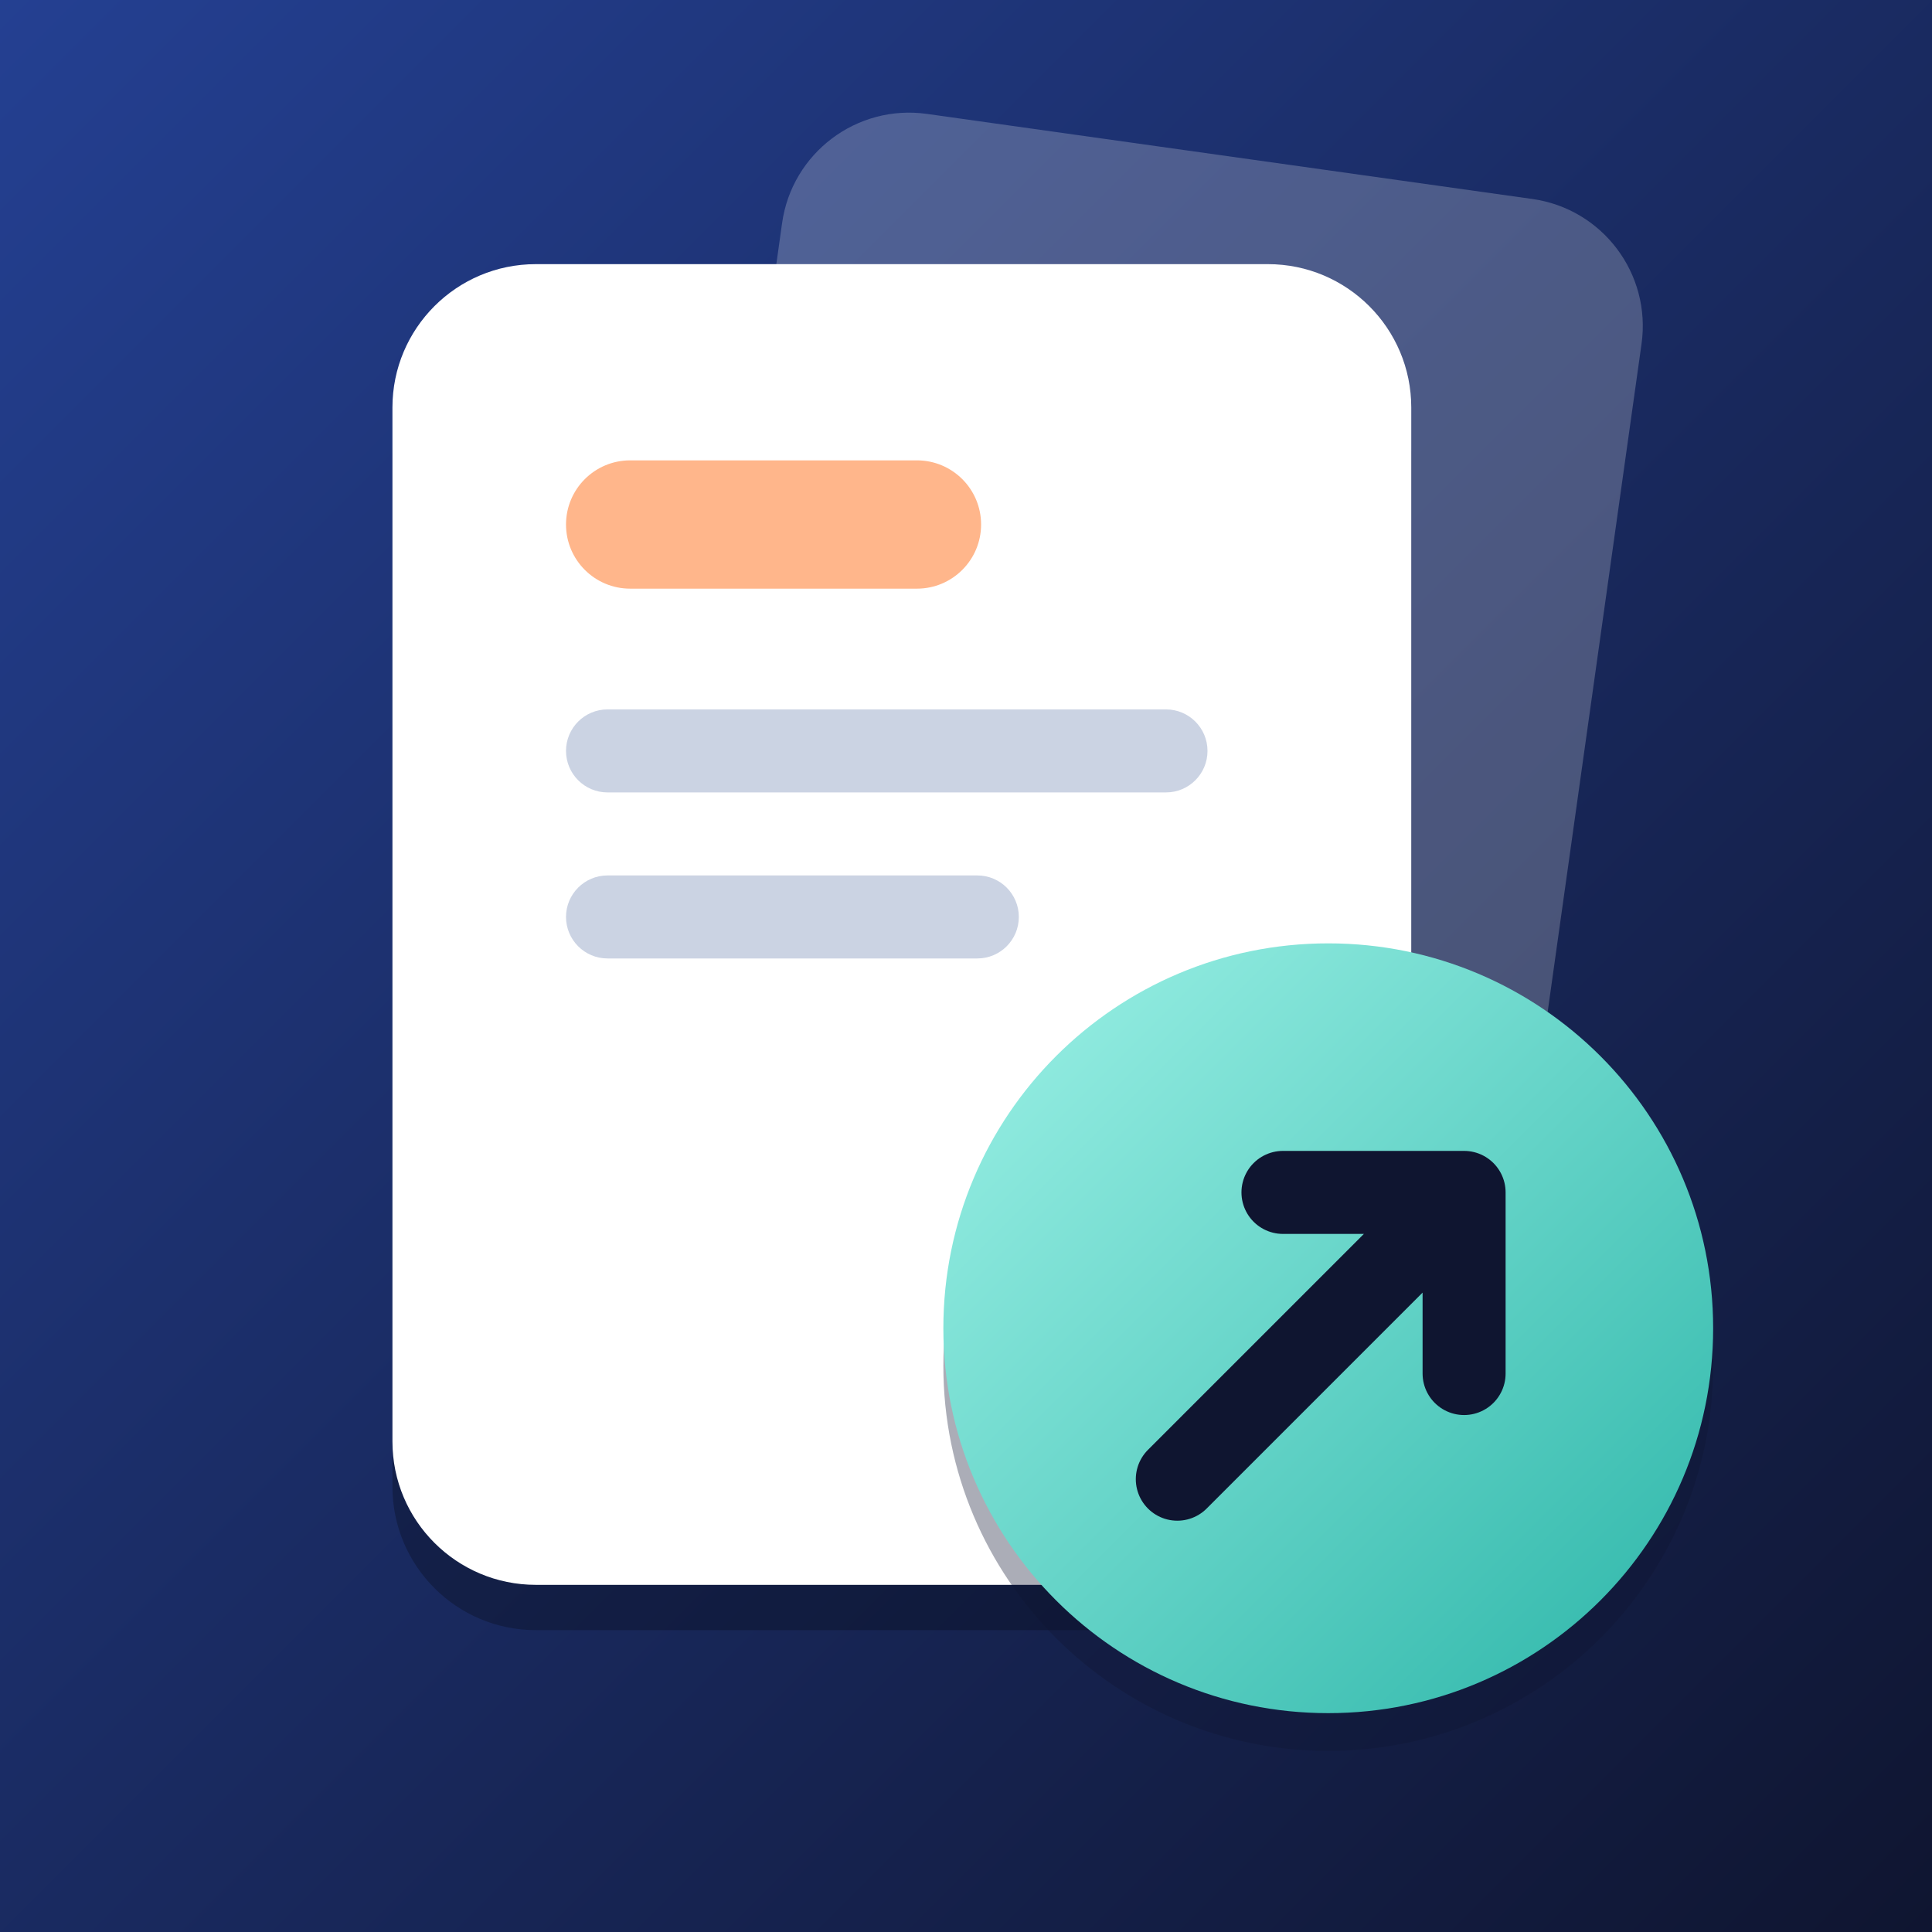
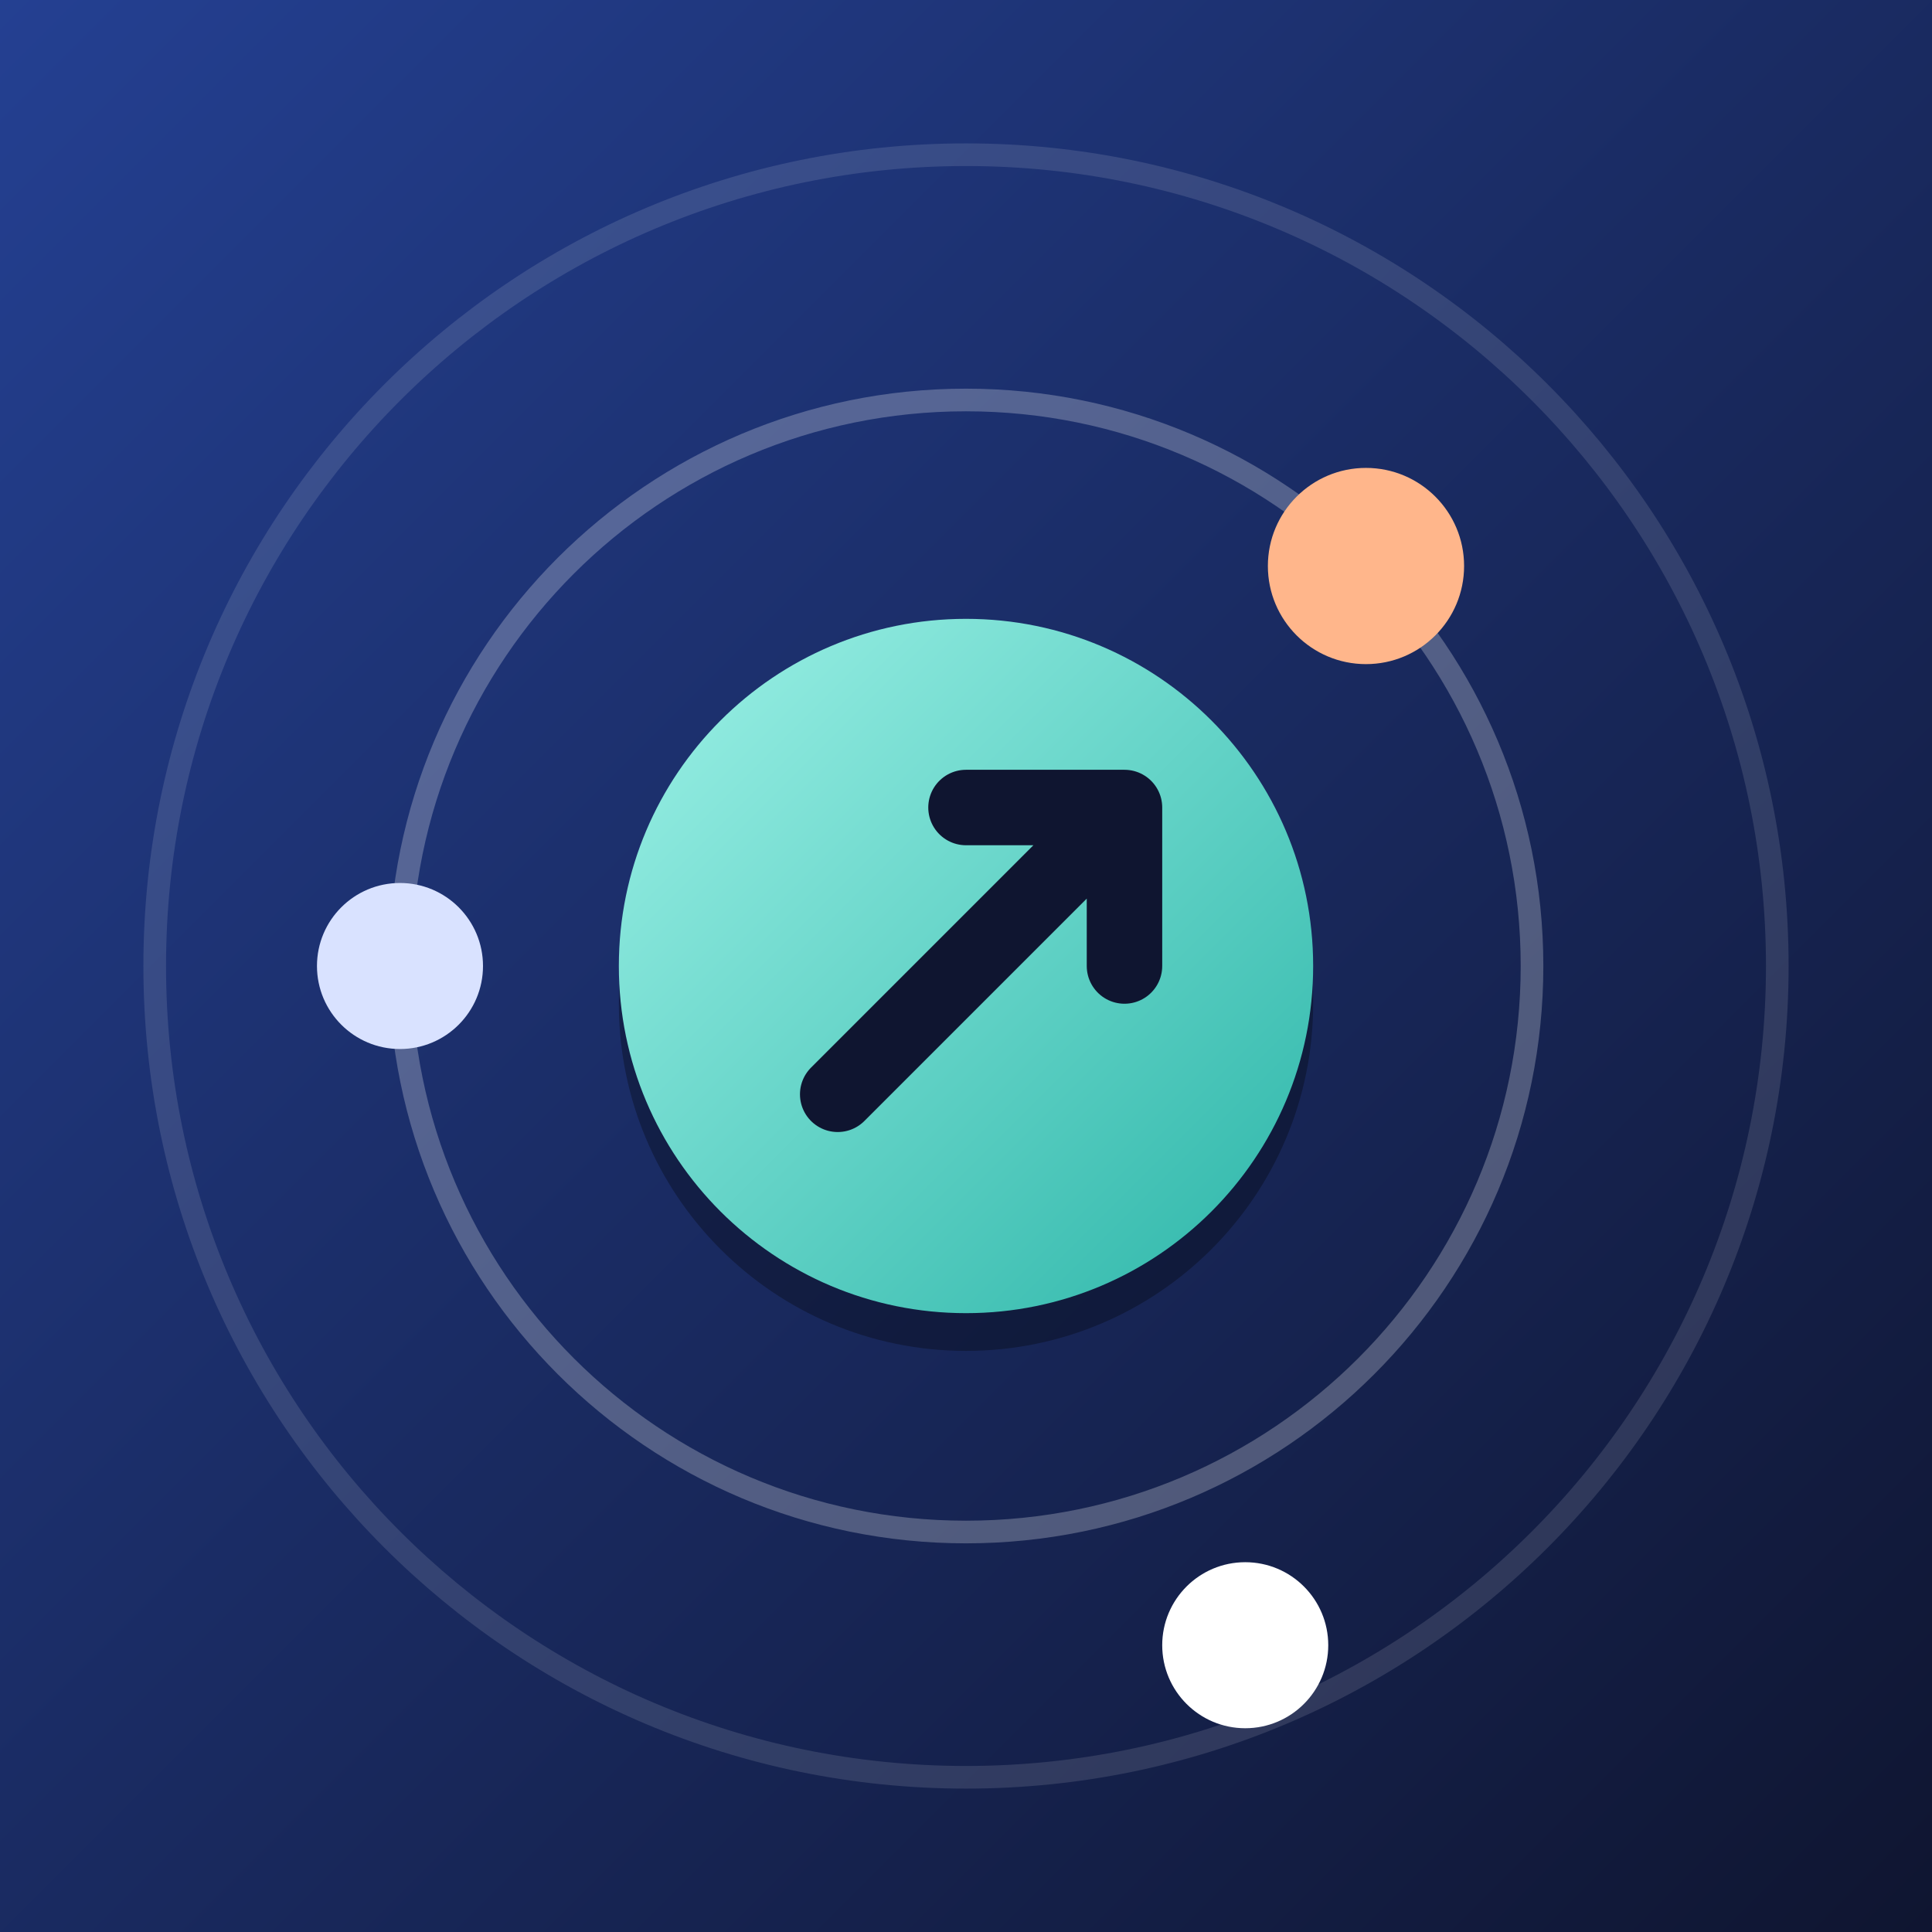
<svg xmlns="http://www.w3.org/2000/svg" viewBox="0 0 512 512">
  <defs>
    <linearGradient id="bg" x1="0" y1="0" x2="1" y2="1">
      <stop offset="0" stop-color="#244092" />
      <stop offset="1" stop-color="#0f1530" />
    </linearGradient>
-     <linearGradient id="arrow" x1="0" y1="0" x2="1" y2="1">
+     <linearGradient id="core" x1="0" y1="0" x2="1" y2="1">
      <stop offset="0" stop-color="#9EF2E7" />
      <stop offset="1" stop-color="#2BB5A8" />
    </linearGradient>
  </defs>
  <rect width="512" height="512" fill="url(#bg)" />
-   <rect x="190" y="40" width="230" height="300" rx="34" fill="#FFFFFF" opacity="0.22" transform="rotate(8 305 190)" />
-   <rect x="104" y="70" width="270" height="350" rx="38" fill="#000" opacity="0.25" transform="translate(0 12)" />
-   <rect x="104" y="70" width="270" height="350" rx="38" fill="#FFFFFF" />
-   <rect x="150" y="122" width="110" height="34" rx="17" fill="#FFB68B" />
-   <rect x="150" y="188" width="170" height="22" rx="11" fill="#CBD3E3" />
-   <rect x="150" y="232" width="120" height="22" rx="11" fill="#CBD3E3" />
-   <circle cx="352" cy="352" r="102" fill="#0f1530" opacity="0.35" transform="translate(0 10)" />
-   <circle cx="352" cy="352" r="102" fill="url(#arrow)" />
-   <path d="M312 392 L384 320 M340 316 H388 V364" stroke="#0f1530" stroke-width="22" stroke-linecap="round" stroke-linejoin="round" fill="none" />
+   <circle cx="256" cy="256" r="150" fill="none" stroke="#FFFFFF" stroke-opacity="0.25" stroke-width="6" />
+   <circle cx="256" cy="256" r="215" fill="none" stroke="#FFFFFF" stroke-opacity="0.12" stroke-width="6" />
+   <circle cx="362" cy="150" r="26" fill="#FFB68B" />
+   <circle cx="106" cy="256" r="22" fill="#D9E2FF" />
+   <circle cx="330" cy="436" r="22" fill="#FFFFFF" />
+   <circle cx="256" cy="266" r="92" fill="#000" opacity="0.3" />
+   <circle cx="256" cy="256" r="92" fill="url(#core)" />
+   <path d="M222 290 L292 220 M256 214 H298 V256" stroke="#0f1530" stroke-width="20" stroke-linecap="round" stroke-linejoin="round" fill="none" />
</svg>
